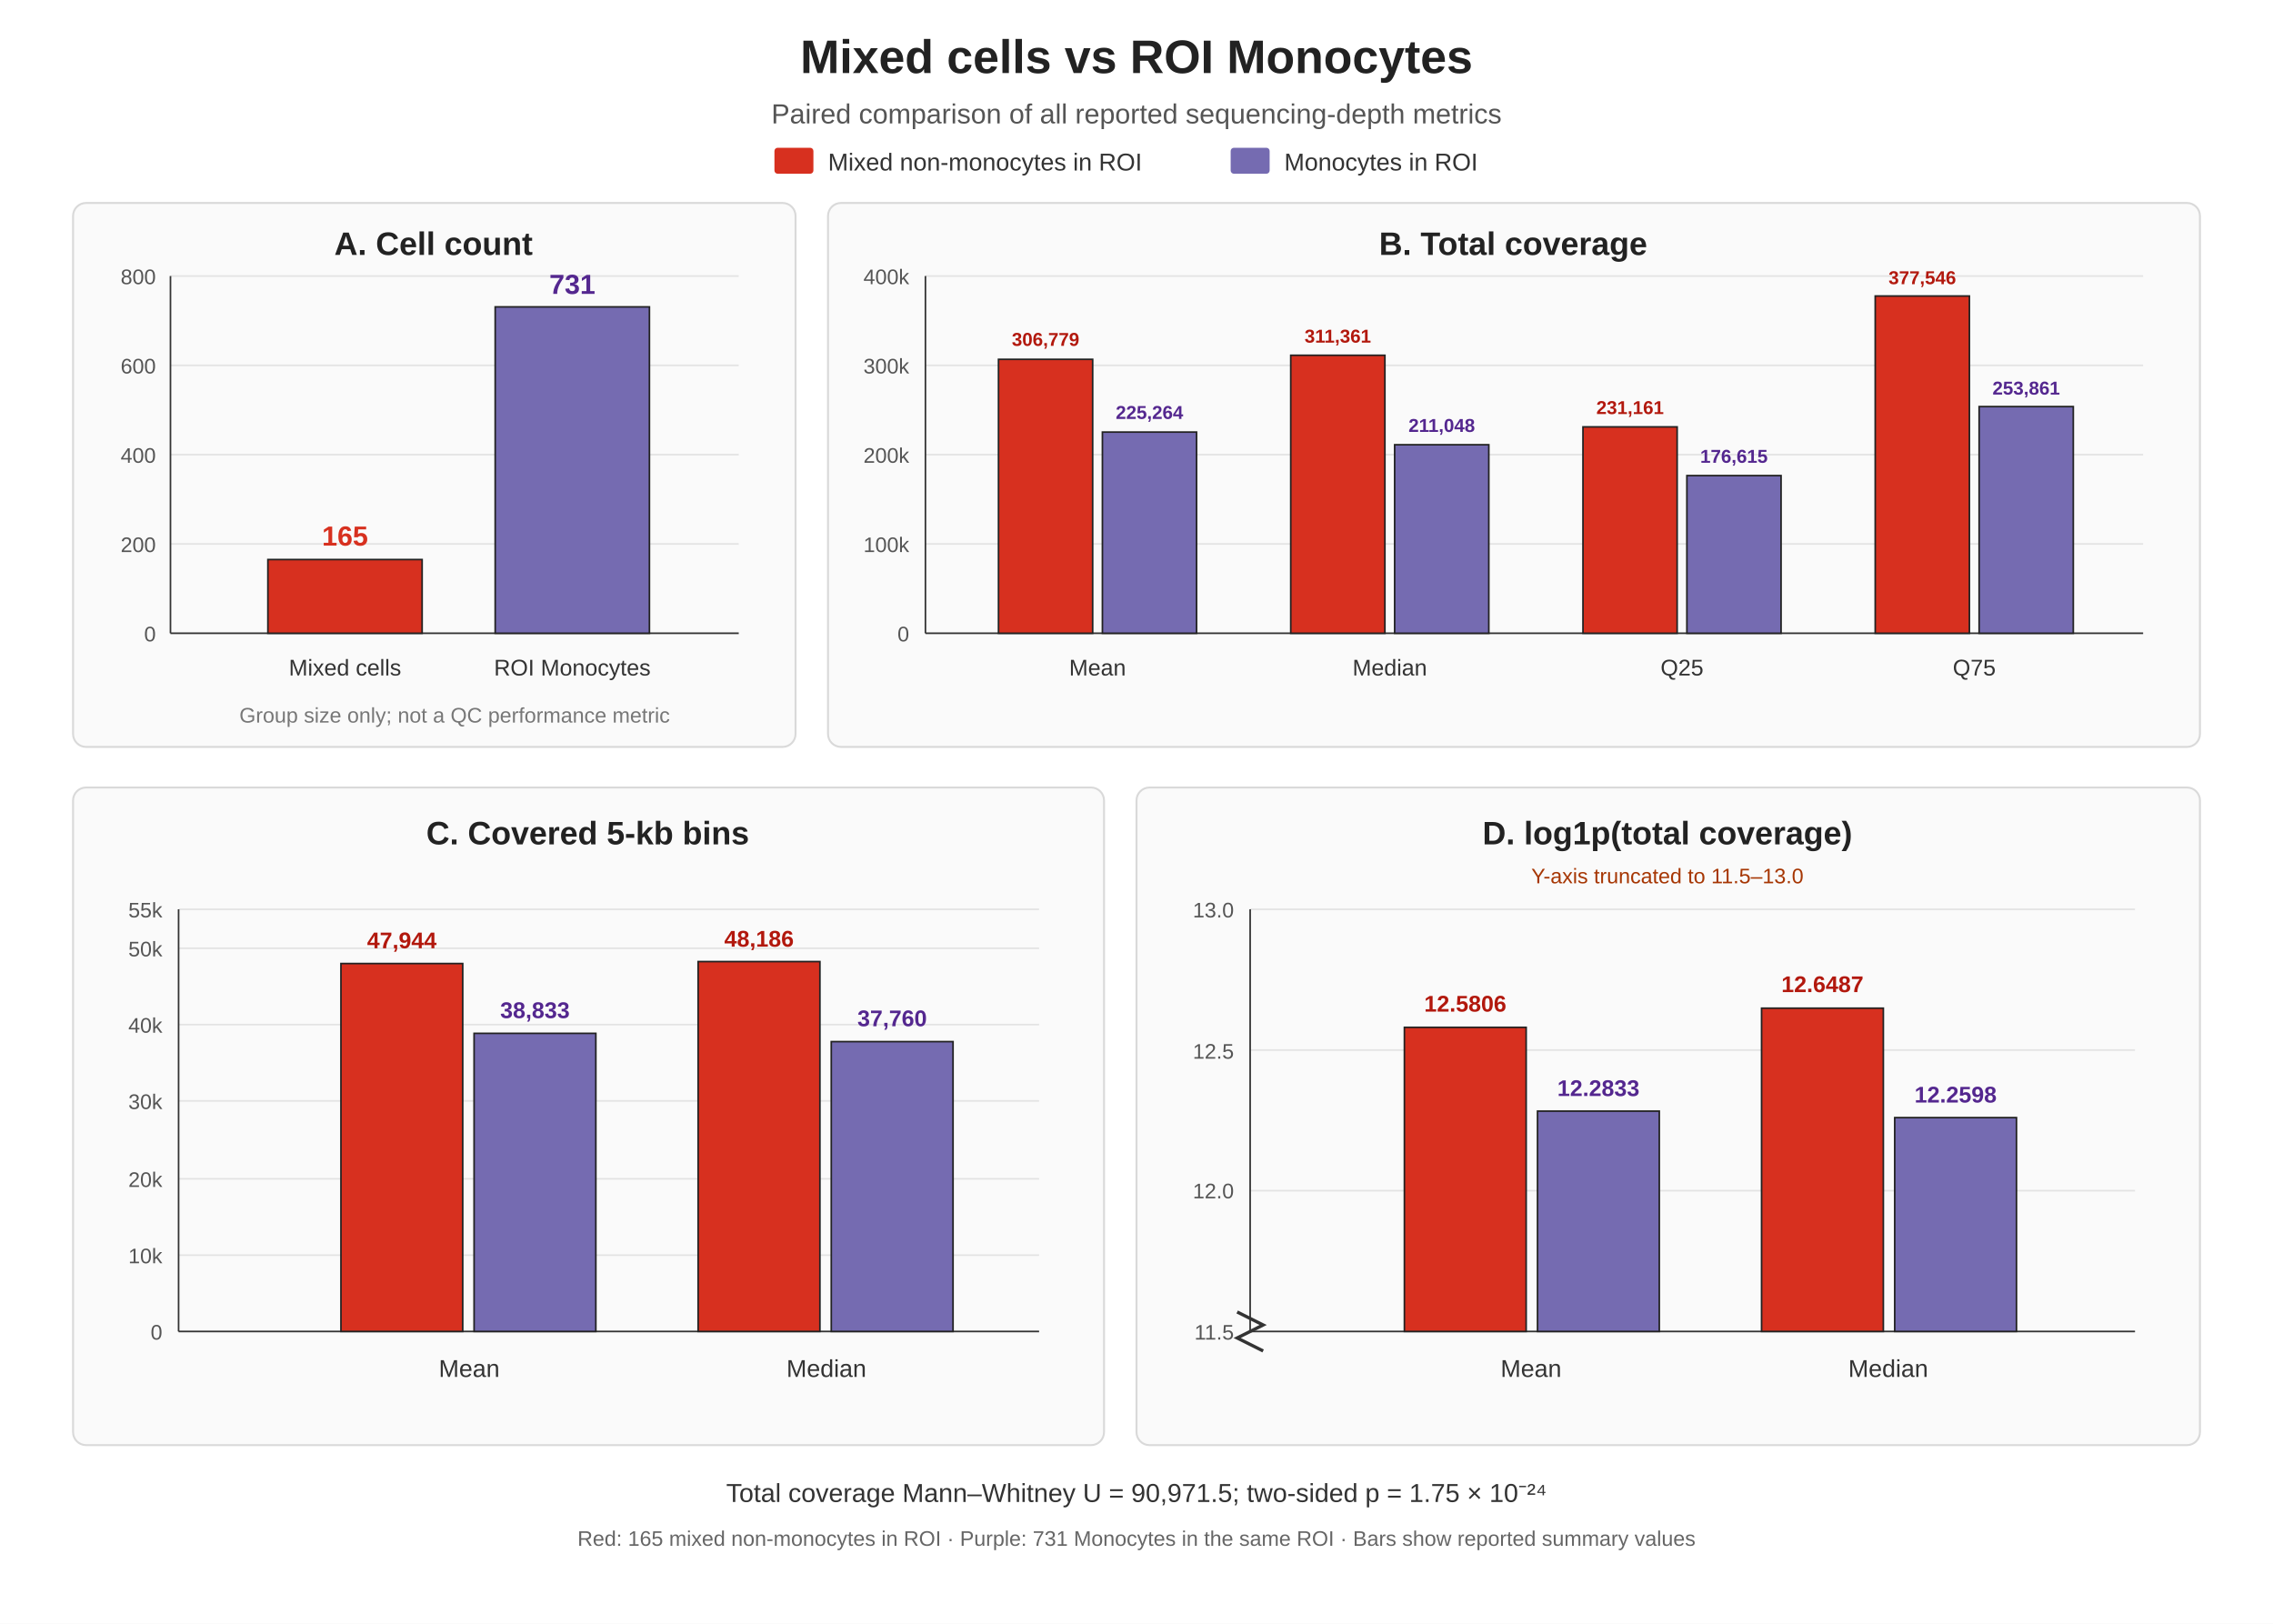
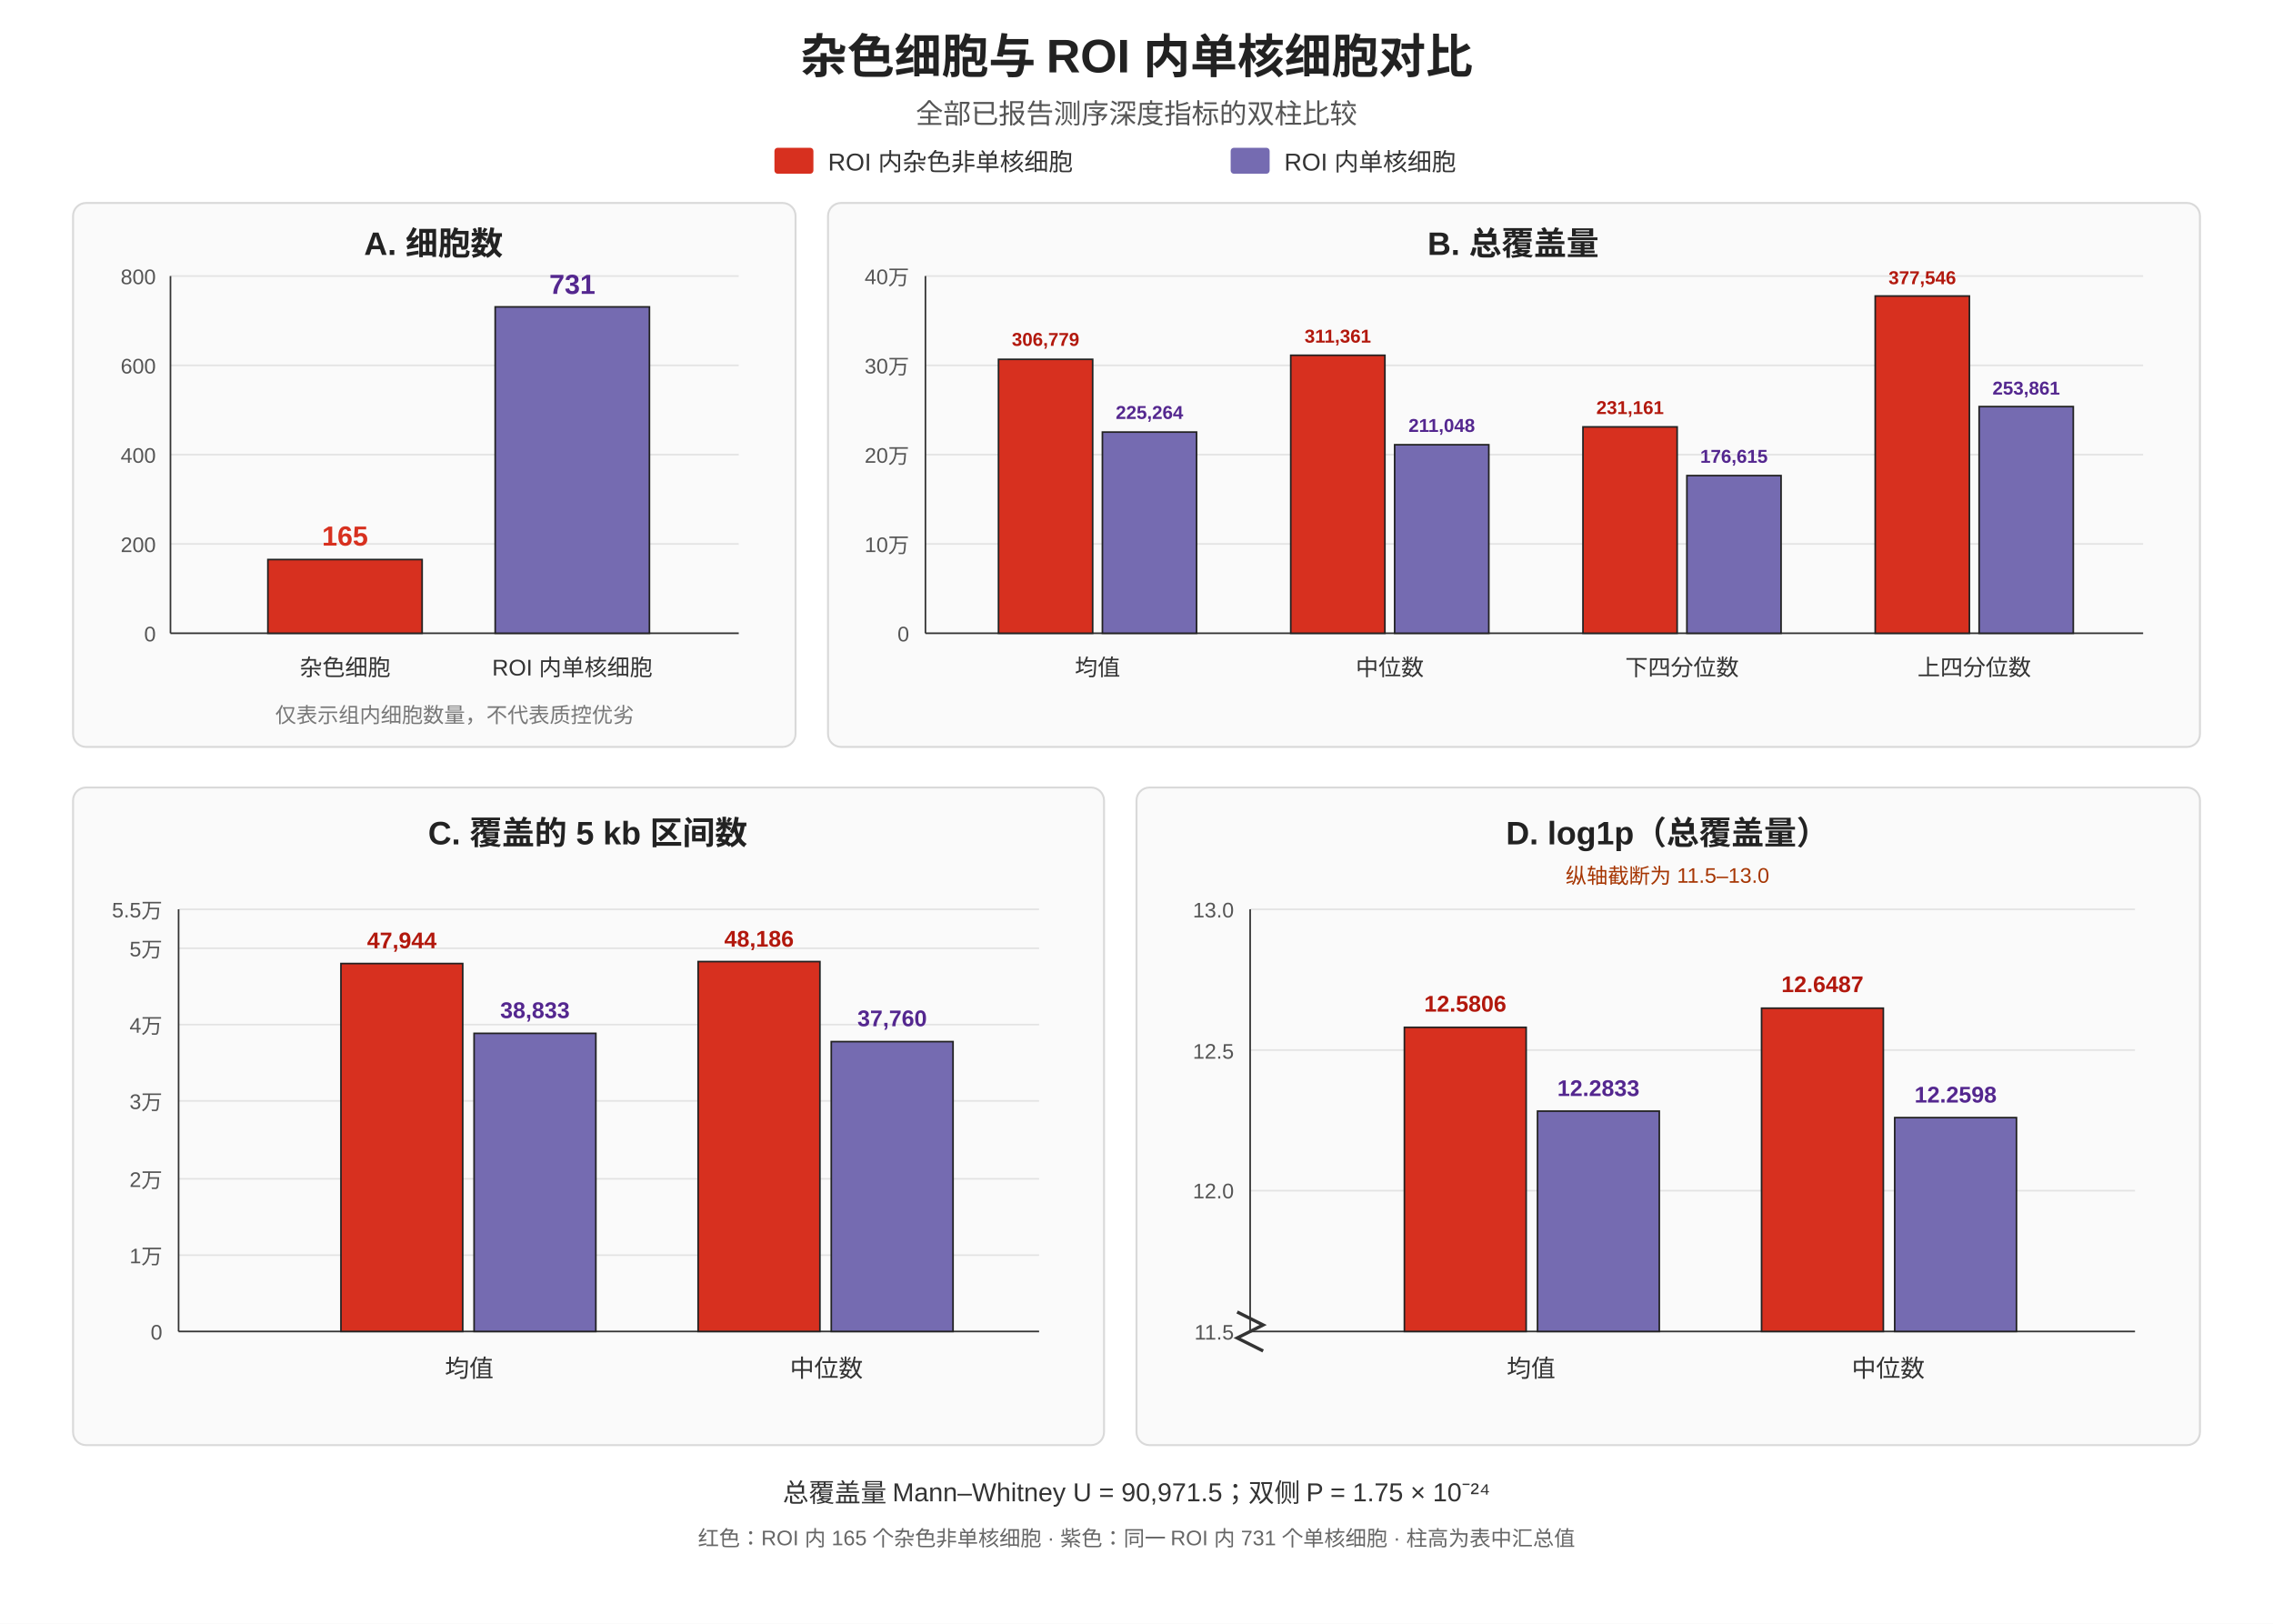
<svg xmlns="http://www.w3.org/2000/svg" width="1400" height="1000" viewBox="0 0 1400 1000" role="img" aria-labelledby="title desc">
  <rect width="1400" height="1000" fill="#ffffff" />
-   <text x="700" y="45" text-anchor="middle" font-family="Arial, Helvetica, sans-serif" font-size="29" font-weight="700" fill="#222222">Mixed cells vs ROI Monocytes</text>
-   <text x="700" y="76" text-anchor="middle" font-family="Arial, Helvetica, sans-serif" font-size="17" fill="#555555">Paired comparison of all reported sequencing-depth metrics</text>
+   <text x="700" y="45" text-anchor="middle" font-family="Arial, Helvetica, sans-serif" font-size="29" font-weight="700" fill="#222222">杂色细胞与 ROI 内单核细胞对比</text>
+   <text x="700" y="76" text-anchor="middle" font-family="Arial, Helvetica, sans-serif" font-size="17" fill="#555555">全部已报告测序深度指标的双柱比较</text>
  <rect x="477" y="91" width="24" height="16" rx="2" fill="#d7301f" />
-   <text x="510" y="105" font-family="Arial, Helvetica, sans-serif" font-size="15" fill="#333333">Mixed non-monocytes in ROI</text>
+   <text x="510" y="105" font-family="Arial, Helvetica, sans-serif" font-size="15" fill="#333333">ROI 内杂色非单核细胞</text>
  <rect x="758" y="91" width="24" height="16" rx="2" fill="#756bb1" />
-   <text x="791" y="105" font-family="Arial, Helvetica, sans-serif" font-size="15" fill="#333333">Monocytes in ROI</text>
+   <text x="791" y="105" font-family="Arial, Helvetica, sans-serif" font-size="15" fill="#333333">ROI 内单核细胞</text>
  <g fill="#fafafa" stroke="#d9d9d9" stroke-width="1.2">
    <rect x="45" y="125" width="445" height="335" rx="8" />
    <rect x="510" y="125" width="845" height="335" rx="8" />
    <rect x="45" y="485" width="635" height="405" rx="8" />
    <rect x="700" y="485" width="655" height="405" rx="8" />
  </g>
-   <text x="267" y="157" text-anchor="middle" font-family="Arial, Helvetica, sans-serif" font-size="20" font-weight="700" fill="#222222">A. Cell count</text>
+   <text x="267" y="157" text-anchor="middle" font-family="Arial, Helvetica, sans-serif" font-size="20" font-weight="700" fill="#222222">A. 细胞数</text>
  <g stroke="#e3e3e3" stroke-width="1">
    <line x1="105" y1="390" x2="455" y2="390" />
    <line x1="105" y1="335" x2="455" y2="335" />
    <line x1="105" y1="280" x2="455" y2="280" />
    <line x1="105" y1="225" x2="455" y2="225" />
    <line x1="105" y1="170" x2="455" y2="170" />
  </g>
  <g font-family="Arial, Helvetica, sans-serif" font-size="13" fill="#555555" text-anchor="end">
    <text x="96" y="395">0</text>
    <text x="96" y="340">200</text>
    <text x="96" y="285">400</text>
    <text x="96" y="230">600</text>
    <text x="96" y="175">800</text>
  </g>
  <line x1="105" y1="170" x2="105" y2="390" stroke="#333333" />
  <line x1="105" y1="390" x2="455" y2="390" stroke="#333333" />
  <rect x="165" y="344.6" width="95" height="45.4" fill="#d7301f" stroke="#222222" />
  <rect x="305" y="189.0" width="95" height="201.0" fill="#756bb1" stroke="#222222" />
  <g font-family="Arial, Helvetica, sans-serif" font-size="17" font-weight="700" text-anchor="middle">
    <text x="212.5" y="336" fill="#d7301f">165</text>
    <text x="352.5" y="181" fill="#54278f">731</text>
  </g>
  <g font-family="Arial, Helvetica, sans-serif" font-size="14" text-anchor="middle" fill="#333333">
-     <text x="212.5" y="416">Mixed cells</text>
-     <text x="352.5" y="416">ROI Monocytes</text>
+     <text x="212.5" y="416">杂色细胞</text>
+     <text x="352.5" y="416">ROI 内单核细胞</text>
  </g>
-   <text x="280" y="445" text-anchor="middle" font-family="Arial, Helvetica, sans-serif" font-size="13" fill="#777777">Group size only; not a QC performance metric</text>
-   <text x="932" y="157" text-anchor="middle" font-family="Arial, Helvetica, sans-serif" font-size="20" font-weight="700" fill="#222222">B. Total coverage</text>
+   <text x="280" y="445" text-anchor="middle" font-family="Arial, Helvetica, sans-serif" font-size="13" fill="#777777">仅表示组内细胞数量，不代表质控优劣</text>
+   <text x="932" y="157" text-anchor="middle" font-family="Arial, Helvetica, sans-serif" font-size="20" font-weight="700" fill="#222222">B. 总覆盖量</text>
  <g stroke="#e3e3e3" stroke-width="1">
    <line x1="570" y1="390" x2="1320" y2="390" />
    <line x1="570" y1="335" x2="1320" y2="335" />
    <line x1="570" y1="280" x2="1320" y2="280" />
    <line x1="570" y1="225" x2="1320" y2="225" />
    <line x1="570" y1="170" x2="1320" y2="170" />
  </g>
  <g font-family="Arial, Helvetica, sans-serif" font-size="13" fill="#555555" text-anchor="end">
    <text x="560" y="395">0</text>
-     <text x="560" y="340">100k</text>
-     <text x="560" y="285">200k</text>
-     <text x="560" y="230">300k</text>
-     <text x="560" y="175">400k</text>
+     <text x="560" y="340">10万</text>
+     <text x="560" y="285">20万</text>
+     <text x="560" y="230">30万</text>
+     <text x="560" y="175">40万</text>
  </g>
  <line x1="570" y1="170" x2="570" y2="390" stroke="#333333" />
  <line x1="570" y1="390" x2="1320" y2="390" stroke="#333333" />
  <rect x="615" y="221.3" width="58" height="168.7" fill="#d7301f" stroke="#222222" />
  <rect x="679" y="266.1" width="58" height="123.9" fill="#756bb1" stroke="#222222" />
  <rect x="795" y="218.8" width="58" height="171.2" fill="#d7301f" stroke="#222222" />
  <rect x="859" y="273.9" width="58" height="116.1" fill="#756bb1" stroke="#222222" />
  <rect x="975" y="262.9" width="58" height="127.1" fill="#d7301f" stroke="#222222" />
  <rect x="1039" y="292.9" width="58" height="97.1" fill="#756bb1" stroke="#222222" />
  <rect x="1155" y="182.3" width="58" height="207.7" fill="#d7301f" stroke="#222222" />
  <rect x="1219" y="250.4" width="58" height="139.6" fill="#756bb1" stroke="#222222" />
  <g font-family="Arial, Helvetica, sans-serif" font-size="11.5" font-weight="700" text-anchor="middle">
    <text x="644" y="213" fill="#b2180d">306,779</text>
    <text x="708" y="258" fill="#54278f">225,264</text>
    <text x="824" y="211" fill="#b2180d">311,361</text>
    <text x="888" y="266" fill="#54278f">211,048</text>
    <text x="1004" y="255" fill="#b2180d">231,161</text>
    <text x="1068" y="285" fill="#54278f">176,615</text>
    <text x="1184" y="175" fill="#b2180d">377,546</text>
    <text x="1248" y="243" fill="#54278f">253,861</text>
  </g>
  <g font-family="Arial, Helvetica, sans-serif" font-size="14" fill="#333333" text-anchor="middle">
-     <text x="676" y="416">Mean</text>
-     <text x="856" y="416">Median</text>
-     <text x="1036" y="416">Q25</text>
-     <text x="1216" y="416">Q75</text>
+     <text x="676" y="416">均值</text>
+     <text x="856" y="416">中位数</text>
+     <text x="1036" y="416">下四分位数</text>
+     <text x="1216" y="416">上四分位数</text>
  </g>
-   <text x="362" y="520" text-anchor="middle" font-family="Arial, Helvetica, sans-serif" font-size="20" font-weight="700" fill="#222222">C. Covered 5-kb bins</text>
+   <text x="362" y="520" text-anchor="middle" font-family="Arial, Helvetica, sans-serif" font-size="20" font-weight="700" fill="#222222">C. 覆盖的 5 kb 区间数</text>
  <g stroke="#e3e3e3" stroke-width="1">
    <line x1="110" y1="820" x2="640" y2="820" />
    <line x1="110" y1="773" x2="640" y2="773" />
    <line x1="110" y1="726" x2="640" y2="726" />
    <line x1="110" y1="678" x2="640" y2="678" />
    <line x1="110" y1="631" x2="640" y2="631" />
    <line x1="110" y1="584" x2="640" y2="584" />
    <line x1="110" y1="560" x2="640" y2="560" />
  </g>
  <g font-family="Arial, Helvetica, sans-serif" font-size="13" fill="#555555" text-anchor="end">
    <text x="100" y="825">0</text>
-     <text x="100" y="778">10k</text>
-     <text x="100" y="731">20k</text>
-     <text x="100" y="683">30k</text>
-     <text x="100" y="636">40k</text>
-     <text x="100" y="589">50k</text>
-     <text x="100" y="565">55k</text>
+     <text x="100" y="778">1万</text>
+     <text x="100" y="731">2万</text>
+     <text x="100" y="683">3万</text>
+     <text x="100" y="636">4万</text>
+     <text x="100" y="589">5万</text>
+     <text x="100" y="565">5.5万</text>
  </g>
  <line x1="110" y1="560" x2="110" y2="820" stroke="#333333" />
  <line x1="110" y1="820" x2="640" y2="820" stroke="#333333" />
  <rect x="210" y="593.4" width="75" height="226.6" fill="#d7301f" stroke="#222222" />
  <rect x="292" y="636.4" width="75" height="183.6" fill="#756bb1" stroke="#222222" />
  <rect x="430" y="592.2" width="75" height="227.8" fill="#d7301f" stroke="#222222" />
  <rect x="512" y="641.5" width="75" height="178.5" fill="#756bb1" stroke="#222222" />
  <g font-family="Arial, Helvetica, sans-serif" font-size="14" font-weight="700" text-anchor="middle">
    <text x="247.5" y="584" fill="#b2180d">47,944</text>
    <text x="329.5" y="627" fill="#54278f">38,833</text>
    <text x="467.5" y="583" fill="#b2180d">48,186</text>
    <text x="549.5" y="632" fill="#54278f">37,760</text>
  </g>
  <g font-family="Arial, Helvetica, sans-serif" font-size="15" fill="#333333" text-anchor="middle">
-     <text x="289" y="848">Mean</text>
-     <text x="509" y="848">Median</text>
+     <text x="289" y="848">均值</text>
+     <text x="509" y="848">中位数</text>
  </g>
-   <text x="1027" y="520" text-anchor="middle" font-family="Arial, Helvetica, sans-serif" font-size="20" font-weight="700" fill="#222222">D. log1p(total coverage)</text>
-   <text x="1027" y="544" text-anchor="middle" font-family="Arial, Helvetica, sans-serif" font-size="13" fill="#a63603">Y-axis truncated to 11.5–13.0</text>
+   <text x="1027" y="520" text-anchor="middle" font-family="Arial, Helvetica, sans-serif" font-size="20" font-weight="700" fill="#222222">D. log1p（总覆盖量）</text>
+   <text x="1027" y="544" text-anchor="middle" font-family="Arial, Helvetica, sans-serif" font-size="13" fill="#a63603">纵轴截断为 11.5–13.0</text>
  <g stroke="#e3e3e3" stroke-width="1">
    <line x1="770" y1="820" x2="1315" y2="820" />
    <line x1="770" y1="733.3" x2="1315" y2="733.3" />
    <line x1="770" y1="646.7" x2="1315" y2="646.7" />
    <line x1="770" y1="560" x2="1315" y2="560" />
  </g>
  <g font-family="Arial, Helvetica, sans-serif" font-size="13" fill="#555555" text-anchor="end">
    <text x="760" y="825">11.5</text>
    <text x="760" y="738">12.0</text>
    <text x="760" y="652">12.5</text>
    <text x="760" y="565">13.0</text>
  </g>
  <line x1="770" y1="560" x2="770" y2="820" stroke="#333333" />
  <line x1="770" y1="820" x2="1315" y2="820" stroke="#333333" />
  <path d="M762 808 l16 8 l-16 8 l16 8" fill="none" stroke="#333333" stroke-width="2" />
  <rect x="865" y="632.7" width="75" height="187.3" fill="#d7301f" stroke="#222222" />
  <rect x="947" y="684.3" width="75" height="135.7" fill="#756bb1" stroke="#222222" />
  <rect x="1085" y="620.9" width="75" height="199.1" fill="#d7301f" stroke="#222222" />
  <rect x="1167" y="688.3" width="75" height="131.7" fill="#756bb1" stroke="#222222" />
  <g font-family="Arial, Helvetica, sans-serif" font-size="14" font-weight="700" text-anchor="middle">
    <text x="902.5" y="623" fill="#b2180d">12.5806</text>
    <text x="984.5" y="675" fill="#54278f">12.2833</text>
    <text x="1122.5" y="611" fill="#b2180d">12.6487</text>
    <text x="1204.5" y="679" fill="#54278f">12.2598</text>
  </g>
  <g font-family="Arial, Helvetica, sans-serif" font-size="15" fill="#333333" text-anchor="middle">
-     <text x="943" y="848">Mean</text>
-     <text x="1163" y="848">Median</text>
+     <text x="943" y="848">均值</text>
+     <text x="1163" y="848">中位数</text>
  </g>
-   <text x="700" y="925" text-anchor="middle" font-family="Arial, Helvetica, sans-serif" font-size="16" fill="#333333">Total coverage Mann–Whitney U = 90,971.5; two-sided p = 1.75 × 10⁻²⁴</text>
-   <text x="700" y="952" text-anchor="middle" font-family="Arial, Helvetica, sans-serif" font-size="13" fill="#666666">Red: 165 mixed non-monocytes in ROI · Purple: 731 Monocytes in the same ROI · Bars show reported summary values</text>
+   <text x="700" y="925" text-anchor="middle" font-family="Arial, Helvetica, sans-serif" font-size="16" fill="#333333">总覆盖量 Mann–Whitney U = 90,971.5；双侧 P = 1.75 × 10⁻²⁴</text>
+   <text x="700" y="952" text-anchor="middle" font-family="Arial, Helvetica, sans-serif" font-size="13" fill="#666666">红色：ROI 内 165 个杂色非单核细胞 · 紫色：同一 ROI 内 731 个单核细胞 · 柱高为表中汇总值</text>
</svg>
